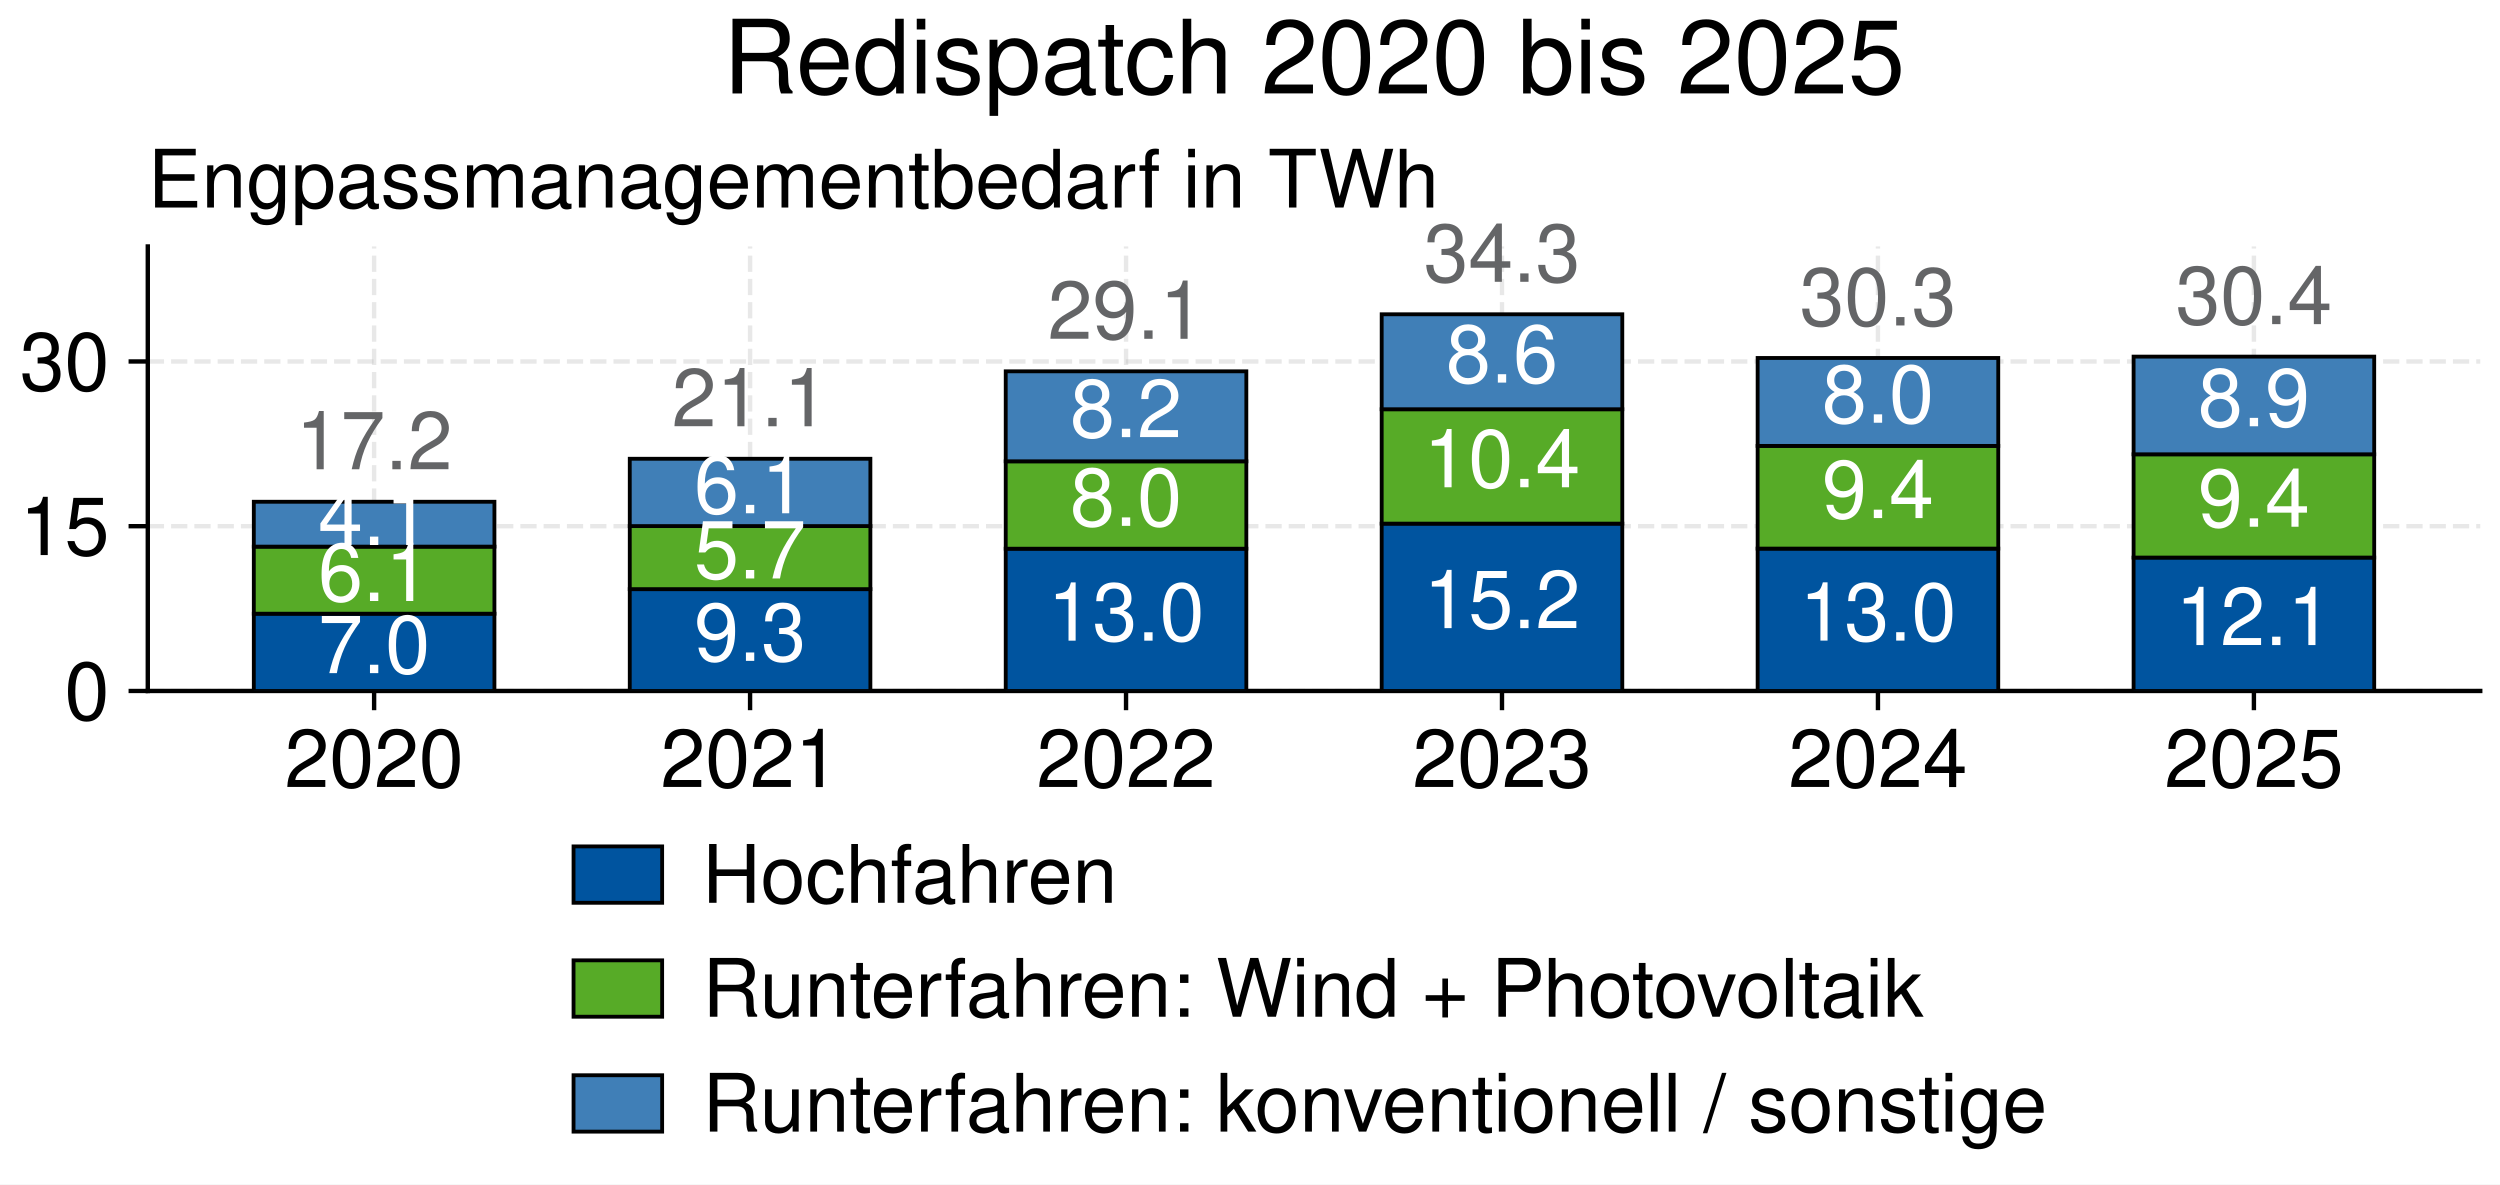
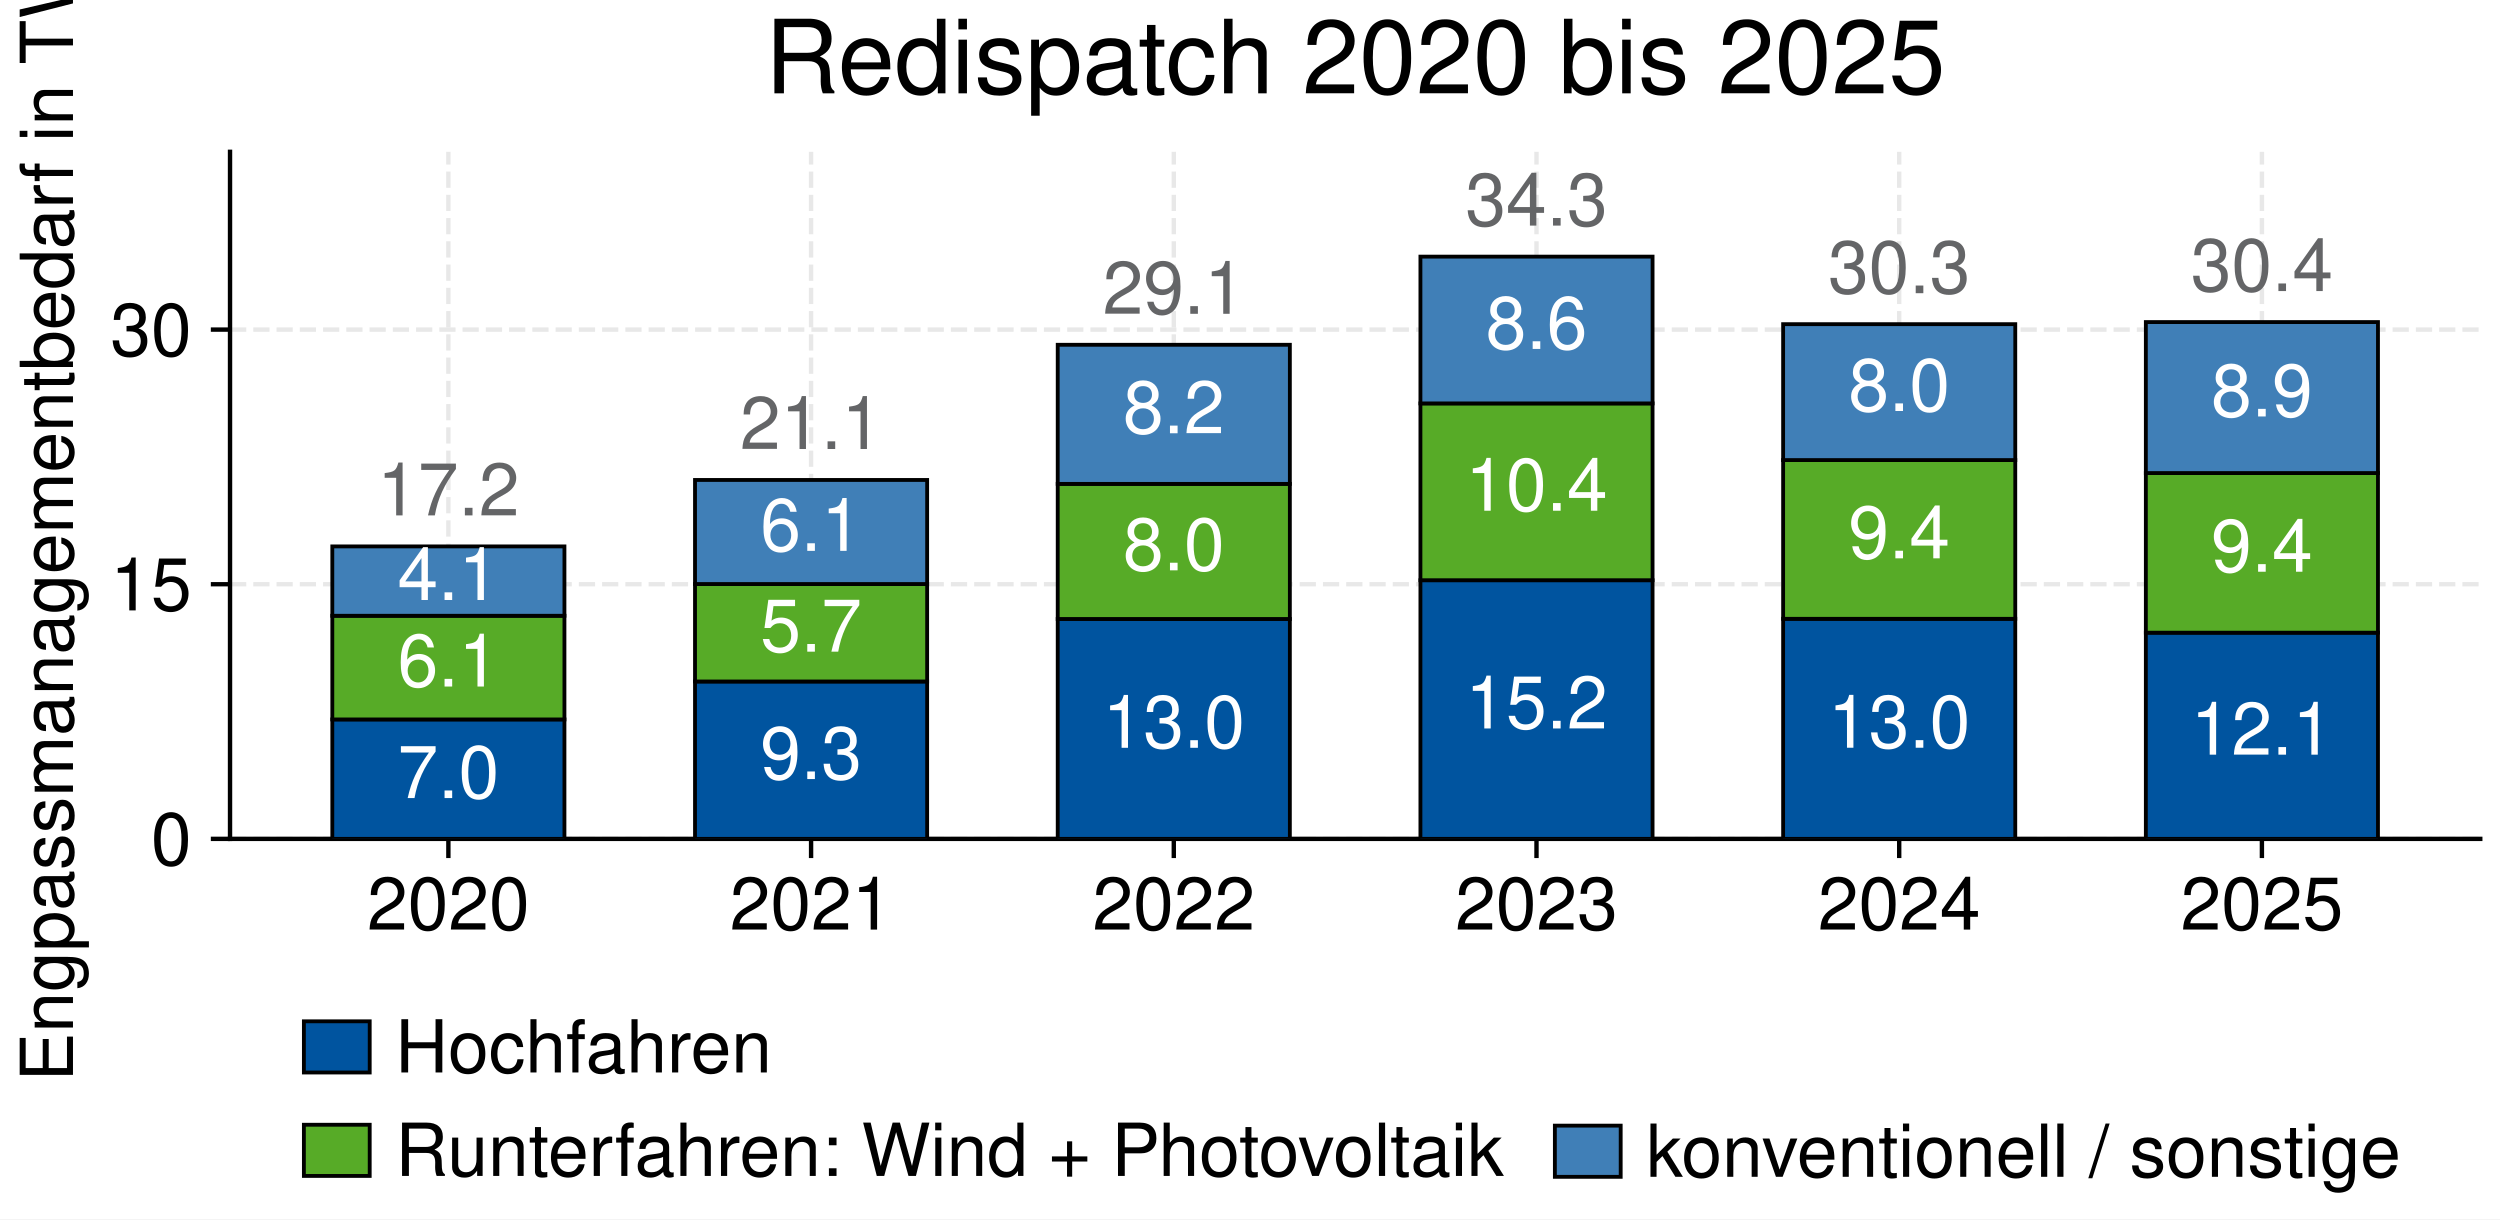
- <svg xmlns="http://www.w3.org/2000/svg" xmlns:xlink="http://www.w3.org/1999/xlink" width="455.244pt" height="215.687pt" viewBox="0 0 455.244 215.687" version="1.1">
+ <svg xmlns="http://www.w3.org/2000/svg" xmlns:xlink="http://www.w3.org/1999/xlink" width="455.842pt" height="222.318pt" viewBox="0 0 455.842 222.318" version="1.1">
  <defs>
    <style type="text/css">*{stroke-linejoin: round; stroke-linecap: butt}</style>
  </defs>
  <g id="figure_1">
    <g id="patch_1">
-       <path d="M 0 215.687  L 455.244 215.687  L 455.244 0  L 0 0  z " style="fill: #ffffff" />
+       <path d="M 0 222.318  L 455.842 222.318  L 455.842 0  L 0 0  z " style="fill: #ffffff" />
    </g>
    <g id="axes_1">
      <g id="patch_2">
-         <path d="M 26.912 125.823  L 451.644 125.823  L 451.644 44.883  L 26.912 44.883  z " style="fill: #ffffff" />
+         <path d="M 41.942 152.957  L 452.242 152.957  L 452.242 27.683  L 41.942 27.683  z " style="fill: #ffffff" />
      </g>
      <g id="matplotlib.axis_1">
        <g id="xtick_1">
          <g id="line2d_1">
-             <path d="M 68.126 125.823  L 68.126 44.883  " clip-path="url(#pcad0660450)" style="fill: none; stroke-dasharray: 2.96,1.28; stroke-dashoffset: 0; stroke: #b0b0b0; stroke-opacity: 0.3; stroke-width: 0.8" />
+             <path d="M 81.755 152.957  L 81.755 27.683  " clip-path="url(#p7b99dc6298)" style="fill: none; stroke-dasharray: 2.96,1.28; stroke-dashoffset: 0; stroke: #b0b0b0; stroke-opacity: 0.3; stroke-width: 0.8" />
          </g>
          <g id="line2d_2">
            <defs>
-               <path id="me970e80020" d="M 0 0  L 0 3.5  " style="stroke: #000000; stroke-width: 0.8" />
+               <path id="m3d897c963b" d="M 0 0  L 0 3.5  " style="stroke: #000000; stroke-width: 0.8" />
            </defs>
            <g>
-               <use xlink:href="#me970e80020" x="68.126" y="125.823" style="stroke: #000000; stroke-width: 0.8" />
+               <use xlink:href="#m3d897c963b" x="81.755" y="152.957" style="stroke: #000000; stroke-width: 0.8" />
            </g>
          </g>
          <g id="text_1">
-             <text style="font-size: 14.667px; font-family: 'Helvetica', 'Nimbus Sans', 'Arial', sans-serif; text-anchor: middle" x="68.126" y="143.321" transform="rotate(-0 68.1256 143.3214)">2020</text>
+             <text style="font-size: 13.333px; font-family: 'Helvetica', 'Nimbus Sans', 'Arial', sans-serif; text-anchor: middle" x="81.755" y="169.501" transform="rotate(-0 81.75486 169.5011)">2020</text>
          </g>
        </g>
        <g id="xtick_2">
          <g id="line2d_3">
-             <path d="M 136.587 125.823  L 136.587 44.883  " clip-path="url(#pcad0660450)" style="fill: none; stroke-dasharray: 2.96,1.28; stroke-dashoffset: 0; stroke: #b0b0b0; stroke-opacity: 0.3; stroke-width: 0.8" />
+             <path d="M 147.89 152.957  L 147.89 27.683  " clip-path="url(#p7b99dc6298)" style="fill: none; stroke-dasharray: 2.96,1.28; stroke-dashoffset: 0; stroke: #b0b0b0; stroke-opacity: 0.3; stroke-width: 0.8" />
          </g>
          <g id="line2d_4">
            <g>
-               <use xlink:href="#me970e80020" x="136.587" y="125.823" style="stroke: #000000; stroke-width: 0.8" />
+               <use xlink:href="#m3d897c963b" x="147.89" y="152.957" style="stroke: #000000; stroke-width: 0.8" />
            </g>
          </g>
          <g id="text_2">
-             <text style="font-size: 14.667px; font-family: 'Helvetica', 'Nimbus Sans', 'Arial', sans-serif; text-anchor: middle" x="136.587" y="143.321" transform="rotate(-0 136.5866 143.3214)">2021</text>
+             <text style="font-size: 13.333px; font-family: 'Helvetica', 'Nimbus Sans', 'Arial', sans-serif; text-anchor: middle" x="147.89" y="169.501" transform="rotate(-0 147.8897 169.5011)">2021</text>
          </g>
        </g>
        <g id="xtick_3">
          <g id="line2d_5">
-             <path d="M 205.048 125.823  L 205.048 44.883  " clip-path="url(#pcad0660450)" style="fill: none; stroke-dasharray: 2.96,1.28; stroke-dashoffset: 0; stroke: #b0b0b0; stroke-opacity: 0.3; stroke-width: 0.8" />
+             <path d="M 214.025 152.957  L 214.025 27.683  " clip-path="url(#p7b99dc6298)" style="fill: none; stroke-dasharray: 2.96,1.28; stroke-dashoffset: 0; stroke: #b0b0b0; stroke-opacity: 0.3; stroke-width: 0.8" />
          </g>
          <g id="line2d_6">
            <g>
-               <use xlink:href="#me970e80020" x="205.048" y="125.823" style="stroke: #000000; stroke-width: 0.8" />
+               <use xlink:href="#m3d897c963b" x="214.025" y="152.957" style="stroke: #000000; stroke-width: 0.8" />
            </g>
          </g>
          <g id="text_3">
-             <text style="font-size: 14.667px; font-family: 'Helvetica', 'Nimbus Sans', 'Arial', sans-serif; text-anchor: middle" x="205.048" y="143.321" transform="rotate(-0 205.0476 143.3214)">2022</text>
+             <text style="font-size: 13.333px; font-family: 'Helvetica', 'Nimbus Sans', 'Arial', sans-serif; text-anchor: middle" x="214.025" y="169.501" transform="rotate(-0 214.0246 169.5011)">2022</text>
          </g>
        </g>
        <g id="xtick_4">
          <g id="line2d_7">
-             <path d="M 273.509 125.823  L 273.509 44.883  " clip-path="url(#pcad0660450)" style="fill: none; stroke-dasharray: 2.96,1.28; stroke-dashoffset: 0; stroke: #b0b0b0; stroke-opacity: 0.3; stroke-width: 0.8" />
+             <path d="M 280.159 152.957  L 280.159 27.683  " clip-path="url(#p7b99dc6298)" style="fill: none; stroke-dasharray: 2.96,1.28; stroke-dashoffset: 0; stroke: #b0b0b0; stroke-opacity: 0.3; stroke-width: 0.8" />
          </g>
          <g id="line2d_8">
            <g>
-               <use xlink:href="#me970e80020" x="273.509" y="125.823" style="stroke: #000000; stroke-width: 0.8" />
+               <use xlink:href="#m3d897c963b" x="280.159" y="152.957" style="stroke: #000000; stroke-width: 0.8" />
            </g>
          </g>
          <g id="text_4">
-             <text style="font-size: 14.667px; font-family: 'Helvetica', 'Nimbus Sans', 'Arial', sans-serif; text-anchor: middle" x="273.509" y="143.321" transform="rotate(-0 273.5086 143.3214)">2023</text>
+             <text style="font-size: 13.333px; font-family: 'Helvetica', 'Nimbus Sans', 'Arial', sans-serif; text-anchor: middle" x="280.159" y="169.501" transform="rotate(-0 280.1595 169.5011)">2023</text>
          </g>
        </g>
        <g id="xtick_5">
          <g id="line2d_9">
-             <path d="M 341.97 125.823  L 341.97 44.883  " clip-path="url(#pcad0660450)" style="fill: none; stroke-dasharray: 2.96,1.28; stroke-dashoffset: 0; stroke: #b0b0b0; stroke-opacity: 0.3; stroke-width: 0.8" />
+             <path d="M 346.294 152.957  L 346.294 27.683  " clip-path="url(#p7b99dc6298)" style="fill: none; stroke-dasharray: 2.96,1.28; stroke-dashoffset: 0; stroke: #b0b0b0; stroke-opacity: 0.3; stroke-width: 0.8" />
          </g>
          <g id="line2d_10">
            <g>
-               <use xlink:href="#me970e80020" x="341.97" y="125.823" style="stroke: #000000; stroke-width: 0.8" />
+               <use xlink:href="#m3d897c963b" x="346.294" y="152.957" style="stroke: #000000; stroke-width: 0.8" />
            </g>
          </g>
          <g id="text_5">
-             <text style="font-size: 14.667px; font-family: 'Helvetica', 'Nimbus Sans', 'Arial', sans-serif; text-anchor: middle" x="341.97" y="143.321" transform="rotate(-0 341.9696 143.3214)">2024</text>
+             <text style="font-size: 13.333px; font-family: 'Helvetica', 'Nimbus Sans', 'Arial', sans-serif; text-anchor: middle" x="346.294" y="169.501" transform="rotate(-0 346.2943 169.5011)">2024</text>
          </g>
        </g>
        <g id="xtick_6">
          <g id="line2d_11">
-             <path d="M 410.431 125.823  L 410.431 44.883  " clip-path="url(#pcad0660450)" style="fill: none; stroke-dasharray: 2.96,1.28; stroke-dashoffset: 0; stroke: #b0b0b0; stroke-opacity: 0.3; stroke-width: 0.8" />
+             <path d="M 412.429 152.957  L 412.429 27.683  " clip-path="url(#p7b99dc6298)" style="fill: none; stroke-dasharray: 2.96,1.28; stroke-dashoffset: 0; stroke: #b0b0b0; stroke-opacity: 0.3; stroke-width: 0.8" />
          </g>
          <g id="line2d_12">
            <g>
-               <use xlink:href="#me970e80020" x="410.431" y="125.823" style="stroke: #000000; stroke-width: 0.8" />
+               <use xlink:href="#m3d897c963b" x="412.429" y="152.957" style="stroke: #000000; stroke-width: 0.8" />
            </g>
          </g>
          <g id="text_6">
-             <text style="font-size: 14.667px; font-family: 'Helvetica', 'Nimbus Sans', 'Arial', sans-serif; text-anchor: middle" x="410.431" y="143.321" transform="rotate(-0 410.4306 143.3214)">2025</text>
+             <text style="font-size: 13.333px; font-family: 'Helvetica', 'Nimbus Sans', 'Arial', sans-serif; text-anchor: middle" x="412.429" y="169.501" transform="rotate(-0 412.4292 169.5011)">2025</text>
          </g>
        </g>
      </g>
      <g id="matplotlib.axis_2">
        <g id="ytick_1">
          <g id="line2d_13">
-             <path d="M 26.912 125.823  L 451.644 125.823  " clip-path="url(#pcad0660450)" style="fill: none; stroke-dasharray: 2.96,1.28; stroke-dashoffset: 0; stroke: #b0b0b0; stroke-opacity: 0.3; stroke-width: 0.8" />
+             <path d="M 41.942 152.957  L 452.242 152.957  " clip-path="url(#p7b99dc6298)" style="fill: none; stroke-dasharray: 2.96,1.28; stroke-dashoffset: 0; stroke: #b0b0b0; stroke-opacity: 0.3; stroke-width: 0.8" />
          </g>
          <g id="line2d_14">
            <defs>
-               <path id="m41ba55c7d8" d="M 0 0  L -3.5 0  " style="stroke: #000000; stroke-width: 0.8" />
+               <path id="m76f6d6f586" d="M 0 0  L -3.5 0  " style="stroke: #000000; stroke-width: 0.8" />
            </defs>
            <g>
-               <use xlink:href="#m41ba55c7d8" x="26.912" y="125.823" style="stroke: #000000; stroke-width: 0.8" />
+               <use xlink:href="#m76f6d6f586" x="41.942" y="152.957" style="stroke: #000000; stroke-width: 0.8" />
            </g>
          </g>
          <g id="text_7">
-             <text style="font-size: 14.667px; font-family: 'Helvetica', 'Nimbus Sans', 'Arial', sans-serif; text-anchor: end" x="19.912" y="131.072" transform="rotate(-0 19.91208 131.0724)">0</text>
+             <text style="font-size: 13.333px; font-family: 'Helvetica', 'Nimbus Sans', 'Arial', sans-serif; text-anchor: end" x="34.942" y="157.729" transform="rotate(-0 34.94167 157.7292)">0</text>
          </g>
        </g>
        <g id="ytick_2">
          <g id="line2d_15">
-             <path d="M 26.912 95.824  L 451.644 95.824  " clip-path="url(#pcad0660450)" style="fill: none; stroke-dasharray: 2.96,1.28; stroke-dashoffset: 0; stroke: #b0b0b0; stroke-opacity: 0.3; stroke-width: 0.8" />
+             <path d="M 41.942 106.527  L 452.242 106.527  " clip-path="url(#p7b99dc6298)" style="fill: none; stroke-dasharray: 2.96,1.28; stroke-dashoffset: 0; stroke: #b0b0b0; stroke-opacity: 0.3; stroke-width: 0.8" />
          </g>
          <g id="line2d_16">
            <g>
-               <use xlink:href="#m41ba55c7d8" x="26.912" y="95.824" style="stroke: #000000; stroke-width: 0.8" />
+               <use xlink:href="#m76f6d6f586" x="41.942" y="106.527" style="stroke: #000000; stroke-width: 0.8" />
            </g>
          </g>
          <g id="text_8">
-             <text style="font-size: 14.667px; font-family: 'Helvetica', 'Nimbus Sans', 'Arial', sans-serif; text-anchor: end" x="19.912" y="101.073" transform="rotate(-0 19.91208 101.0734)">15</text>
+             <text style="font-size: 13.333px; font-family: 'Helvetica', 'Nimbus Sans', 'Arial', sans-serif; text-anchor: end" x="34.942" y="111.299" transform="rotate(-0 34.94167 111.2987)">15</text>
          </g>
        </g>
        <g id="ytick_3">
          <g id="line2d_17">
-             <path d="M 26.912 65.825  L 451.644 65.825  " clip-path="url(#pcad0660450)" style="fill: none; stroke-dasharray: 2.96,1.28; stroke-dashoffset: 0; stroke: #b0b0b0; stroke-opacity: 0.3; stroke-width: 0.8" />
+             <path d="M 41.942 60.096  L 452.242 60.096  " clip-path="url(#p7b99dc6298)" style="fill: none; stroke-dasharray: 2.96,1.28; stroke-dashoffset: 0; stroke: #b0b0b0; stroke-opacity: 0.3; stroke-width: 0.8" />
          </g>
          <g id="line2d_18">
            <g>
-               <use xlink:href="#m41ba55c7d8" x="26.912" y="65.825" style="stroke: #000000; stroke-width: 0.8" />
+               <use xlink:href="#m76f6d6f586" x="41.942" y="60.096" style="stroke: #000000; stroke-width: 0.8" />
            </g>
          </g>
          <g id="text_9">
-             <text style="font-size: 14.667px; font-family: 'Helvetica', 'Nimbus Sans', 'Arial', sans-serif; text-anchor: end" x="19.912" y="71.075" transform="rotate(-0 19.91208 71.07452)">30</text>
-           </g>
+             <text style="font-size: 13.333px; font-family: 'Helvetica', 'Nimbus Sans', 'Arial', sans-serif; text-anchor: end" x="34.942" y="64.868" transform="rotate(-0 34.94167 64.86818)">30</text>
+           </g>
+         </g>
+         <g id="text_10">
+           <text style="font-size: 13.333px; font-family: 'Helvetica', 'Nimbus Sans', 'Arial', sans-serif; text-anchor: middle" x="13.306" y="90.32" transform="rotate(-90 13.30625 90.32035)">Engpassmanagementbedarf in TWh</text>
        </g>
      </g>
      <g id="patch_3">
-         <path d="M 26.912 125.823  L 26.912 44.883  " style="fill: none; stroke: #000000; stroke-width: 0.8; stroke-linejoin: miter; stroke-linecap: square" />
+         <path d="M 41.942 152.957  L 41.942 27.683  " style="fill: none; stroke: #000000; stroke-width: 0.8; stroke-linejoin: miter; stroke-linecap: square" />
      </g>
      <g id="patch_4">
-         <path d="M 26.912 125.823  L 451.644 125.823  " style="fill: none; stroke: #000000; stroke-width: 0.8; stroke-linejoin: miter; stroke-linecap: square" />
+         <path d="M 41.942 152.957  L 452.242 152.957  " style="fill: none; stroke: #000000; stroke-width: 0.8; stroke-linejoin: miter; stroke-linecap: square" />
      </g>
      <g id="patch_5">
-         <path d="M 46.218 125.823  L 90.033 125.823  L 90.033 111.754  L 46.218 111.754  z " clip-path="url(#pcad0660450)" style="fill: #00549f; stroke: #000000; stroke-width: 0.7; stroke-linejoin: miter" />
+         <path d="M 60.592 152.957  L 102.918 152.957  L 102.918 131.181  L 60.592 131.181  z " clip-path="url(#p7b99dc6298)" style="fill: #00549f; stroke: #000000; stroke-width: 0.7; stroke-linejoin: miter" />
      </g>
      <g id="patch_6">
-         <path d="M 114.679 125.823  L 158.494 125.823  L 158.494 107.281  L 114.679 107.281  z " clip-path="url(#pcad0660450)" style="fill: #00549f; stroke: #000000; stroke-width: 0.7; stroke-linejoin: miter" />
+         <path d="M 126.727 152.957  L 169.053 152.957  L 169.053 124.259  L 126.727 124.259  z " clip-path="url(#p7b99dc6298)" style="fill: #00549f; stroke: #000000; stroke-width: 0.7; stroke-linejoin: miter" />
      </g>
      <g id="patch_7">
-         <path d="M 183.14 125.823  L 226.955 125.823  L 226.955 99.919  L 183.14 99.919  z " clip-path="url(#pcad0660450)" style="fill: #00549f; stroke: #000000; stroke-width: 0.7; stroke-linejoin: miter" />
+         <path d="M 192.861 152.957  L 235.188 152.957  L 235.188 112.865  L 192.861 112.865  z " clip-path="url(#p7b99dc6298)" style="fill: #00549f; stroke: #000000; stroke-width: 0.7; stroke-linejoin: miter" />
      </g>
      <g id="patch_8">
-         <path d="M 251.601 125.823  L 295.416 125.823  L 295.416 95.352  L 251.601 95.352  z " clip-path="url(#pcad0660450)" style="fill: #00549f; stroke: #000000; stroke-width: 0.7; stroke-linejoin: miter" />
+         <path d="M 258.996 152.957  L 301.323 152.957  L 301.323 105.796  L 258.996 105.796  z " clip-path="url(#p7b99dc6298)" style="fill: #00549f; stroke: #000000; stroke-width: 0.7; stroke-linejoin: miter" />
      </g>
      <g id="patch_9">
-         <path d="M 320.062 125.823  L 363.877 125.823  L 363.877 99.899  L 320.062 99.899  z " clip-path="url(#pcad0660450)" style="fill: #00549f; stroke: #000000; stroke-width: 0.7; stroke-linejoin: miter" />
+         <path d="M 325.131 152.957  L 367.457 152.957  L 367.457 112.833  L 325.131 112.833  z " clip-path="url(#p7b99dc6298)" style="fill: #00549f; stroke: #000000; stroke-width: 0.7; stroke-linejoin: miter" />
      </g>
      <g id="patch_10">
-         <path d="M 388.523 125.823  L 432.338 125.823  L 432.338 101.532  L 388.523 101.532  z " clip-path="url(#pcad0660450)" style="fill: #00549f; stroke: #000000; stroke-width: 0.7; stroke-linejoin: miter" />
+         <path d="M 391.266 152.957  L 433.592 152.957  L 433.592 115.361  L 391.266 115.361  z " clip-path="url(#p7b99dc6298)" style="fill: #00549f; stroke: #000000; stroke-width: 0.7; stroke-linejoin: miter" />
      </g>
      <g id="patch_11">
-         <path d="M 46.218 111.754  L 90.033 111.754  L 90.033 99.54  L 46.218 99.54  z " clip-path="url(#pcad0660450)" style="fill: #57ab27; stroke: #000000; stroke-width: 0.7; stroke-linejoin: miter" />
+         <path d="M 60.592 131.181  L 102.918 131.181  L 102.918 112.278  L 60.592 112.278  z " clip-path="url(#p7b99dc6298)" style="fill: #57ab27; stroke: #000000; stroke-width: 0.7; stroke-linejoin: miter" />
      </g>
      <g id="patch_12">
-         <path d="M 114.679 107.281  L 158.494 107.281  L 158.494 95.8  L 114.679 95.8  z " clip-path="url(#pcad0660450)" style="fill: #57ab27; stroke: #000000; stroke-width: 0.7; stroke-linejoin: miter" />
+         <path d="M 126.727 124.259  L 169.053 124.259  L 169.053 106.489  L 126.727 106.489  z " clip-path="url(#p7b99dc6298)" style="fill: #57ab27; stroke: #000000; stroke-width: 0.7; stroke-linejoin: miter" />
      </g>
      <g id="patch_13">
-         <path d="M 183.14 99.919  L 226.955 99.919  L 226.955 84.003  L 183.14 84.003  z " clip-path="url(#pcad0660450)" style="fill: #57ab27; stroke: #000000; stroke-width: 0.7; stroke-linejoin: miter" />
+         <path d="M 192.861 112.865  L 235.188 112.865  L 235.188 88.231  L 192.861 88.231  z " clip-path="url(#p7b99dc6298)" style="fill: #57ab27; stroke: #000000; stroke-width: 0.7; stroke-linejoin: miter" />
      </g>
      <g id="patch_14">
-         <path d="M 251.601 95.352  L 295.416 95.352  L 295.416 74.523  L 251.601 74.523  z " clip-path="url(#pcad0660450)" style="fill: #57ab27; stroke: #000000; stroke-width: 0.7; stroke-linejoin: miter" />
+         <path d="M 258.996 105.796  L 301.323 105.796  L 301.323 73.557  L 258.996 73.557  z " clip-path="url(#p7b99dc6298)" style="fill: #57ab27; stroke: #000000; stroke-width: 0.7; stroke-linejoin: miter" />
      </g>
      <g id="patch_15">
-         <path d="M 320.062 99.899  L 363.877 99.899  L 363.877 81.199  L 320.062 81.199  z " clip-path="url(#pcad0660450)" style="fill: #57ab27; stroke: #000000; stroke-width: 0.7; stroke-linejoin: miter" />
+         <path d="M 325.131 112.833  L 367.457 112.833  L 367.457 83.89  L 325.131 83.89  z " clip-path="url(#p7b99dc6298)" style="fill: #57ab27; stroke: #000000; stroke-width: 0.7; stroke-linejoin: miter" />
      </g>
      <g id="patch_16">
-         <path d="M 388.523 101.532  L 432.338 101.532  L 432.338 82.728  L 388.523 82.728  z " clip-path="url(#pcad0660450)" style="fill: #57ab27; stroke: #000000; stroke-width: 0.7; stroke-linejoin: miter" />
+         <path d="M 391.266 115.361  L 433.592 115.361  L 433.592 86.257  L 391.266 86.257  z " clip-path="url(#p7b99dc6298)" style="fill: #57ab27; stroke: #000000; stroke-width: 0.7; stroke-linejoin: miter" />
      </g>
      <g id="patch_17">
-         <path d="M 46.218 99.54  L 90.033 99.54  L 90.033 91.369  L 46.218 91.369  z " clip-path="url(#pcad0660450)" style="fill: #407fb7; stroke: #000000; stroke-width: 0.7; stroke-linejoin: miter" />
+         <path d="M 60.592 112.278  L 102.918 112.278  L 102.918 99.63  L 60.592 99.63  z " clip-path="url(#p7b99dc6298)" style="fill: #407fb7; stroke: #000000; stroke-width: 0.7; stroke-linejoin: miter" />
      </g>
      <g id="patch_18">
-         <path d="M 114.679 95.8  L 158.494 95.8  L 158.494 83.541  L 114.679 83.541  z " clip-path="url(#pcad0660450)" style="fill: #407fb7; stroke: #000000; stroke-width: 0.7; stroke-linejoin: miter" />
+         <path d="M 126.727 106.489  L 169.053 106.489  L 169.053 87.515  L 126.727 87.515  z " clip-path="url(#p7b99dc6298)" style="fill: #407fb7; stroke: #000000; stroke-width: 0.7; stroke-linejoin: miter" />
      </g>
      <g id="patch_19">
-         <path d="M 183.14 84.003  L 226.955 84.003  L 226.955 67.616  L 183.14 67.616  z " clip-path="url(#pcad0660450)" style="fill: #407fb7; stroke: #000000; stroke-width: 0.7; stroke-linejoin: miter" />
+         <path d="M 192.861 88.231  L 235.188 88.231  L 235.188 62.867  L 192.861 62.867  z " clip-path="url(#p7b99dc6298)" style="fill: #407fb7; stroke: #000000; stroke-width: 0.7; stroke-linejoin: miter" />
      </g>
      <g id="patch_20">
-         <path d="M 251.601 74.523  L 295.416 74.523  L 295.416 57.23  L 251.601 57.23  z " clip-path="url(#pcad0660450)" style="fill: #407fb7; stroke: #000000; stroke-width: 0.7; stroke-linejoin: miter" />
+         <path d="M 258.996 73.557  L 301.323 73.557  L 301.323 46.793  L 258.996 46.793  z " clip-path="url(#p7b99dc6298)" style="fill: #407fb7; stroke: #000000; stroke-width: 0.7; stroke-linejoin: miter" />
      </g>
      <g id="patch_21">
-         <path d="M 320.062 81.199  L 363.877 81.199  L 363.877 65.187  L 320.062 65.187  z " clip-path="url(#pcad0660450)" style="fill: #407fb7; stroke: #000000; stroke-width: 0.7; stroke-linejoin: miter" />
+         <path d="M 325.131 83.89  L 367.457 83.89  L 367.457 59.108  L 325.131 59.108  z " clip-path="url(#p7b99dc6298)" style="fill: #407fb7; stroke: #000000; stroke-width: 0.7; stroke-linejoin: miter" />
      </g>
      <g id="patch_22">
-         <path d="M 388.523 82.728  L 432.338 82.728  L 432.338 64.939  L 388.523 64.939  z " clip-path="url(#pcad0660450)" style="fill: #407fb7; stroke: #000000; stroke-width: 0.7; stroke-linejoin: miter" />
-       </g>
-       <g id="text_10">
-         <text style="fill: #646567; font-size: 14.667px; font-family: 'Helvetica', 'Nimbus Sans', 'Arial', sans-serif; text-anchor: middle" x="68.126" y="85.454" transform="rotate(-0 68.1256 85.45354)">17.2</text>
+         <path d="M 391.266 86.257  L 433.592 86.257  L 433.592 58.725  L 391.266 58.725  z " clip-path="url(#p7b99dc6298)" style="fill: #407fb7; stroke: #000000; stroke-width: 0.7; stroke-linejoin: miter" />
      </g>
      <g id="text_11">
-         <text style="fill: #646567; font-size: 14.667px; font-family: 'Helvetica', 'Nimbus Sans', 'Arial', sans-serif; text-anchor: middle" x="136.587" y="77.626" transform="rotate(-0 136.5866 77.6259)">21.1</text>
+         <text style="fill: #646567; font-size: 13.333px; font-family: 'Helvetica', 'Nimbus Sans', 'Arial', sans-serif; text-anchor: middle" x="81.755" y="93.98" transform="rotate(-0 81.75486 93.98035)">17.2</text>
      </g>
      <g id="text_12">
-         <text style="fill: #646567; font-size: 14.667px; font-family: 'Helvetica', 'Nimbus Sans', 'Arial', sans-serif; text-anchor: middle" x="205.048" y="61.701" transform="rotate(-0 205.0476 61.70087)">29.1</text>
+         <text style="fill: #646567; font-size: 13.333px; font-family: 'Helvetica', 'Nimbus Sans', 'Arial', sans-serif; text-anchor: middle" x="147.89" y="81.865" transform="rotate(-0 147.8897 81.8652)">21.1</text>
      </g>
      <g id="text_13">
-         <text style="fill: #646567; font-size: 14.667px; font-family: 'Helvetica', 'Nimbus Sans', 'Arial', sans-serif; text-anchor: middle" x="273.509" y="51.315" transform="rotate(-0 273.5086 51.31511)">34.3</text>
+         <text style="fill: #646567; font-size: 13.333px; font-family: 'Helvetica', 'Nimbus Sans', 'Arial', sans-serif; text-anchor: middle" x="214.025" y="57.217" transform="rotate(-0 214.0246 57.21739)">29.1</text>
      </g>
      <g id="text_14">
-         <text style="fill: #646567; font-size: 14.667px; font-family: 'Helvetica', 'Nimbus Sans', 'Arial', sans-serif; text-anchor: middle" x="341.97" y="59.272" transform="rotate(-0 341.9696 59.2718)">30.3</text>
+         <text style="fill: #646567; font-size: 13.333px; font-family: 'Helvetica', 'Nimbus Sans', 'Arial', sans-serif; text-anchor: middle" x="280.159" y="41.143" transform="rotate(-0 280.1595 41.14293)">34.3</text>
      </g>
      <g id="text_15">
-         <text style="fill: #646567; font-size: 14.667px; font-family: 'Helvetica', 'Nimbus Sans', 'Arial', sans-serif; text-anchor: middle" x="410.431" y="59.024" transform="rotate(-0 410.4306 59.02433)">30.4</text>
+         <text style="fill: #646567; font-size: 13.333px; font-family: 'Helvetica', 'Nimbus Sans', 'Arial', sans-serif; text-anchor: middle" x="346.294" y="53.458" transform="rotate(-0 346.2943 53.45783)">30.3</text>
      </g>
      <g id="text_16">
-         <text style="font-size: 14.667px; font-family: 'Helvetica', 'Nimbus Sans', 'Arial', sans-serif; text-anchor: start" x="26.912" y="37.796" transform="rotate(-0 26.91208 37.79646)">Engpassmanagementbedarf in TWh</text>
+         <text style="fill: #646567; font-size: 13.333px; font-family: 'Helvetica', 'Nimbus Sans', 'Arial', sans-serif; text-anchor: middle" x="412.429" y="53.075" transform="rotate(-0 412.4292 53.0748)">30.4</text>
      </g>
      <g id="text_17">
-         <text style="font-size: 18.667px; font-family: 'Helvetica', 'Nimbus Sans', 'Arial', sans-serif; text-anchor: middle" x="239.278" y="17.017" transform="rotate(-0 239.2781 17.01667)">Redispatch 2020 bis 2025</text>
+         <text style="font-size: 18.667px; font-family: 'Helvetica', 'Nimbus Sans', 'Arial', sans-serif; text-anchor: middle" x="247.092" y="17.017" transform="rotate(-0 247.092 17.01667)">Redispatch 2020 bis 2025</text>
      </g>
      <g id="text_18">
-         <text style="fill: #ffffff; font-size: 14.667px; font-family: 'Helvetica', 'Nimbus Sans', 'Arial', sans-serif; text-anchor: middle" x="68.126" y="122.58" transform="rotate(-0 68.1256 122.5801)">7.0</text>
+         <text style="fill: #ffffff; font-size: 13.333px; font-family: 'Helvetica', 'Nimbus Sans', 'Arial', sans-serif; text-anchor: middle" x="81.755" y="145.516" transform="rotate(-0 81.75486 145.5163)">7.0</text>
      </g>
      <g id="text_19">
-         <text style="fill: #ffffff; font-size: 14.667px; font-family: 'Helvetica', 'Nimbus Sans', 'Arial', sans-serif; text-anchor: middle" x="136.587" y="120.344" transform="rotate(-0 136.5866 120.3437)">9.3</text>
+         <text style="fill: #ffffff; font-size: 13.333px; font-family: 'Helvetica', 'Nimbus Sans', 'Arial', sans-serif; text-anchor: middle" x="147.89" y="142.055" transform="rotate(-0 147.8897 142.0549)">9.3</text>
      </g>
      <g id="text_20">
-         <text style="fill: #ffffff; font-size: 14.667px; font-family: 'Helvetica', 'Nimbus Sans', 'Arial', sans-serif; text-anchor: middle" x="205.048" y="116.663" transform="rotate(-0 205.0476 116.6628)">13.0</text>
+         <text style="fill: #ffffff; font-size: 13.333px; font-family: 'Helvetica', 'Nimbus Sans', 'Arial', sans-serif; text-anchor: middle" x="214.025" y="136.358" transform="rotate(-0 214.0246 136.3578)">13.0</text>
      </g>
      <g id="text_21">
-         <text style="fill: #ffffff; font-size: 14.667px; font-family: 'Helvetica', 'Nimbus Sans', 'Arial', sans-serif; text-anchor: middle" x="273.509" y="114.379" transform="rotate(-0 273.5086 114.3794)">15.2</text>
+         <text style="fill: #ffffff; font-size: 13.333px; font-family: 'Helvetica', 'Nimbus Sans', 'Arial', sans-serif; text-anchor: middle" x="280.159" y="132.824" transform="rotate(-0 280.1595 132.8237)">15.2</text>
      </g>
      <g id="text_22">
-         <text style="fill: #ffffff; font-size: 14.667px; font-family: 'Helvetica', 'Nimbus Sans', 'Arial', sans-serif; text-anchor: middle" x="341.97" y="116.653" transform="rotate(-0 341.9696 116.6527)">13.0</text>
+         <text style="fill: #ffffff; font-size: 13.333px; font-family: 'Helvetica', 'Nimbus Sans', 'Arial', sans-serif; text-anchor: middle" x="346.294" y="136.342" transform="rotate(-0 346.2943 136.3422)">13.0</text>
      </g>
      <g id="text_23">
-         <text style="fill: #ffffff; font-size: 14.667px; font-family: 'Helvetica', 'Nimbus Sans', 'Arial', sans-serif; text-anchor: middle" x="410.431" y="117.469" transform="rotate(-0 410.4306 117.4692)">12.1</text>
+         <text style="fill: #ffffff; font-size: 13.333px; font-family: 'Helvetica', 'Nimbus Sans', 'Arial', sans-serif; text-anchor: middle" x="412.429" y="137.606" transform="rotate(-0 412.4292 137.6059)">12.1</text>
      </g>
      <g id="text_24">
-         <text style="fill: #ffffff; font-size: 14.667px; font-family: 'Helvetica', 'Nimbus Sans', 'Arial', sans-serif; text-anchor: middle" x="68.126" y="109.439" transform="rotate(-0 68.1256 109.4386)">6.1</text>
+         <text style="fill: #ffffff; font-size: 13.333px; font-family: 'Helvetica', 'Nimbus Sans', 'Arial', sans-serif; text-anchor: middle" x="81.755" y="125.177" transform="rotate(-0 81.75486 125.1766)">6.1</text>
      </g>
      <g id="text_25">
-         <text style="fill: #ffffff; font-size: 14.667px; font-family: 'Helvetica', 'Nimbus Sans', 'Arial', sans-serif; text-anchor: middle" x="136.587" y="105.332" transform="rotate(-0 136.5866 105.332)">5.7</text>
+         <text style="fill: #ffffff; font-size: 13.333px; font-family: 'Helvetica', 'Nimbus Sans', 'Arial', sans-serif; text-anchor: middle" x="147.89" y="118.821" transform="rotate(-0 147.8897 118.8207)">5.7</text>
      </g>
      <g id="text_26">
-         <text style="fill: #ffffff; font-size: 14.667px; font-family: 'Helvetica', 'Nimbus Sans', 'Arial', sans-serif; text-anchor: middle" x="205.048" y="95.753" transform="rotate(-0 205.0476 95.7529)">8.0</text>
+         <text style="fill: #ffffff; font-size: 13.333px; font-family: 'Helvetica', 'Nimbus Sans', 'Arial', sans-serif; text-anchor: middle" x="214.025" y="103.995" transform="rotate(-0 214.0246 103.9947)">8.0</text>
      </g>
      <g id="text_27">
-         <text style="fill: #ffffff; font-size: 14.667px; font-family: 'Helvetica', 'Nimbus Sans', 'Arial', sans-serif; text-anchor: middle" x="273.509" y="88.729" transform="rotate(-0 273.5086 88.72902)">10.4</text>
+         <text style="fill: #ffffff; font-size: 13.333px; font-family: 'Helvetica', 'Nimbus Sans', 'Arial', sans-serif; text-anchor: middle" x="280.159" y="93.124" transform="rotate(-0 280.1595 93.12357)">10.4</text>
      </g>
      <g id="text_28">
-         <text style="fill: #ffffff; font-size: 14.667px; font-family: 'Helvetica', 'Nimbus Sans', 'Arial', sans-serif; text-anchor: middle" x="341.97" y="94.34" transform="rotate(-0 341.9696 94.34046)">9.4</text>
+         <text style="fill: #ffffff; font-size: 13.333px; font-family: 'Helvetica', 'Nimbus Sans', 'Arial', sans-serif; text-anchor: middle" x="346.294" y="101.809" transform="rotate(-0 346.2943 101.8086)">9.4</text>
      </g>
      <g id="text_29">
-         <text style="fill: #ffffff; font-size: 14.667px; font-family: 'Helvetica', 'Nimbus Sans', 'Arial', sans-serif; text-anchor: middle" x="410.431" y="95.922" transform="rotate(-0 410.4306 95.92159)">9.4</text>
+         <text style="fill: #ffffff; font-size: 13.333px; font-family: 'Helvetica', 'Nimbus Sans', 'Arial', sans-serif; text-anchor: middle" x="412.429" y="104.256" transform="rotate(-0 412.4292 104.2558)">9.4</text>
      </g>
      <g id="text_30">
-         <text style="fill: #ffffff; font-size: 14.667px; font-family: 'Helvetica', 'Nimbus Sans', 'Arial', sans-serif; text-anchor: middle" x="68.126" y="99.246" transform="rotate(-0 68.1256 99.24596)">4.1</text>
+         <text style="fill: #ffffff; font-size: 13.333px; font-family: 'Helvetica', 'Nimbus Sans', 'Arial', sans-serif; text-anchor: middle" x="81.755" y="109.401" transform="rotate(-0 81.75486 109.4011)">4.1</text>
      </g>
      <g id="text_31">
-         <text style="fill: #ffffff; font-size: 14.667px; font-family: 'Helvetica', 'Nimbus Sans', 'Arial', sans-serif; text-anchor: middle" x="136.587" y="93.462" transform="rotate(-0 136.5866 93.46199)">6.1</text>
+         <text style="fill: #ffffff; font-size: 13.333px; font-family: 'Helvetica', 'Nimbus Sans', 'Arial', sans-serif; text-anchor: middle" x="147.89" y="100.449" transform="rotate(-0 147.8897 100.449)">6.1</text>
      </g>
      <g id="text_32">
-         <text style="fill: #ffffff; font-size: 14.667px; font-family: 'Helvetica', 'Nimbus Sans', 'Arial', sans-serif; text-anchor: middle" x="205.048" y="79.601" transform="rotate(-0 205.0476 79.60123)">8.2</text>
+         <text style="fill: #ffffff; font-size: 13.333px; font-family: 'Helvetica', 'Nimbus Sans', 'Arial', sans-serif; text-anchor: middle" x="214.025" y="78.996" transform="rotate(-0 214.0246 78.99613)">8.2</text>
      </g>
      <g id="text_33">
-         <text style="fill: #ffffff; font-size: 14.667px; font-family: 'Helvetica', 'Nimbus Sans', 'Arial', sans-serif; text-anchor: middle" x="273.509" y="69.668" transform="rotate(-0 273.5086 69.66788)">8.6</text>
+         <text style="fill: #ffffff; font-size: 13.333px; font-family: 'Helvetica', 'Nimbus Sans', 'Arial', sans-serif; text-anchor: middle" x="280.159" y="63.622" transform="rotate(-0 280.1595 63.62189)">8.6</text>
      </g>
      <g id="text_34">
-         <text style="fill: #ffffff; font-size: 14.667px; font-family: 'Helvetica', 'Nimbus Sans', 'Arial', sans-serif; text-anchor: middle" x="341.97" y="76.984" transform="rotate(-0 341.9696 76.98438)">8.0</text>
+         <text style="fill: #ffffff; font-size: 13.333px; font-family: 'Helvetica', 'Nimbus Sans', 'Arial', sans-serif; text-anchor: middle" x="346.294" y="74.946" transform="rotate(-0 346.2943 74.94593)">8.0</text>
      </g>
      <g id="text_35">
-         <text style="fill: #ffffff; font-size: 14.667px; font-family: 'Helvetica', 'Nimbus Sans', 'Arial', sans-serif; text-anchor: middle" x="410.431" y="77.625" transform="rotate(-0 410.4306 77.62528)">8.9</text>
+         <text style="fill: #ffffff; font-size: 13.333px; font-family: 'Helvetica', 'Nimbus Sans', 'Arial', sans-serif; text-anchor: middle" x="412.429" y="75.938" transform="rotate(-0 412.4292 75.93788)">8.9</text>
      </g>
      <g id="legend_1">
        <g id="patch_23">
-           <path d="M 104.441 212.087  L 374.115 212.087  Q 377.049 212.087 377.049 209.153  L 377.049 153.897  Q 377.049 150.963 374.115 150.963  L 104.441 150.963  Q 101.508 150.963 101.508 153.897  L 101.508 209.153  Q 101.508 212.087 104.441 212.087  L 104.441 212.087  z " style="fill: none; opacity: 0" />
+           <path d="M 56.743 218.718  L 437.441 218.718  Q 440.108 218.718 440.108 216.052  L 440.108 187.346  Q 440.108 184.679 437.441 184.679  L 56.743 184.679  Q 54.076 184.679 54.076 187.346  L 54.076 216.052  Q 54.076 218.718 56.743 218.718  L 56.743 218.718  z " style="fill: none; opacity: 0" />
        </g>
        <g id="patch_24">
-           <path d="M 104.441 164.395  L 120.574 164.395  L 120.574 154.128  L 104.441 154.128  z " style="fill: #00549f; stroke: #000000; stroke-width: 0.7; stroke-linejoin: miter" />
+           <path d="M 55.41 195.556  L 67.41 195.556  L 67.41 186.223  L 55.41 186.223  z " style="fill: #00549f; stroke: #000000; stroke-width: 0.7; stroke-linejoin: miter" />
        </g>
        <g id="text_36">
-           <text style="font-size: 14.667px; font-family: 'Helvetica', 'Nimbus Sans', 'Arial', sans-serif; text-anchor: start" x="127.908" y="164.395" transform="rotate(-0 127.9077 164.3949)">Hochfahren</text>
+           <text style="font-size: 13.333px; font-family: 'Helvetica', 'Nimbus Sans', 'Arial', sans-serif; text-anchor: start" x="72.076" y="195.556" transform="rotate(-0 72.0764 195.5559)">Hochfahren</text>
        </g>
        <g id="patch_25">
-           <path d="M 104.441 185.141  L 120.574 185.141  L 120.574 174.875  L 104.441 174.875  z " style="fill: #57ab27; stroke: #000000; stroke-width: 0.7; stroke-linejoin: miter" />
+           <path d="M 55.41 214.416  L 67.41 214.416  L 67.41 205.083  L 55.41 205.083  z " style="fill: #57ab27; stroke: #000000; stroke-width: 0.7; stroke-linejoin: miter" />
        </g>
        <g id="text_37">
-           <text style="font-size: 14.667px; font-family: 'Helvetica', 'Nimbus Sans', 'Arial', sans-serif; text-anchor: start" x="127.908" y="185.141" transform="rotate(-0 127.9077 185.1413)">Runterfahren: Wind + Photovoltaik</text>
+           <text style="font-size: 13.333px; font-family: 'Helvetica', 'Nimbus Sans', 'Arial', sans-serif; text-anchor: start" x="72.076" y="214.416" transform="rotate(-0 72.0764 214.4163)">Runterfahren: Wind + Photovoltaik</text>
+         </g>
+         <g id="line2d_19" />
+         <g id="text_38">
+           <text style="font-size: 13.333px; font-family: 'Helvetica', 'Nimbus Sans', 'Arial', sans-serif; text-anchor: start" x="300.176" y="195.556" transform="rotate(-0 300.1764 195.5559)"> </text>
        </g>
        <g id="patch_26">
-           <path d="M 104.441 206.067  L 120.574 206.067  L 120.574 195.8  L 104.441 195.8  z " style="fill: #407fb7; stroke: #000000; stroke-width: 0.7; stroke-linejoin: miter" />
-         </g>
-         <g id="text_38">
-           <text style="font-size: 14.667px; font-family: 'Helvetica', 'Nimbus Sans', 'Arial', sans-serif; text-anchor: start" x="127.908" y="206.067" transform="rotate(-0 127.9077 206.0666)">Runterfahren: konventionell / sonstige</text>
+           <path d="M 283.51 214.579  L 295.51 214.579  L 295.51 205.246  L 283.51 205.246  z " style="fill: #407fb7; stroke: #000000; stroke-width: 0.7; stroke-linejoin: miter" />
+         </g>
+         <g id="text_39">
+           <text style="font-size: 13.333px; font-family: 'Helvetica', 'Nimbus Sans', 'Arial', sans-serif; text-anchor: start" x="300.176" y="214.579" transform="rotate(-0 300.1764 214.5788)">konventionell / sonstige</text>
        </g>
      </g>
    </g>
  </g>
  <defs>
-     <clipPath id="pcad0660450">
-       <rect x="26.912" y="44.883" width="424.732" height="80.94" />
+     <clipPath id="p7b99dc6298">
+       <rect x="41.942" y="27.683" width="410.301" height="125.274" />
    </clipPath>
  </defs>
</svg>
